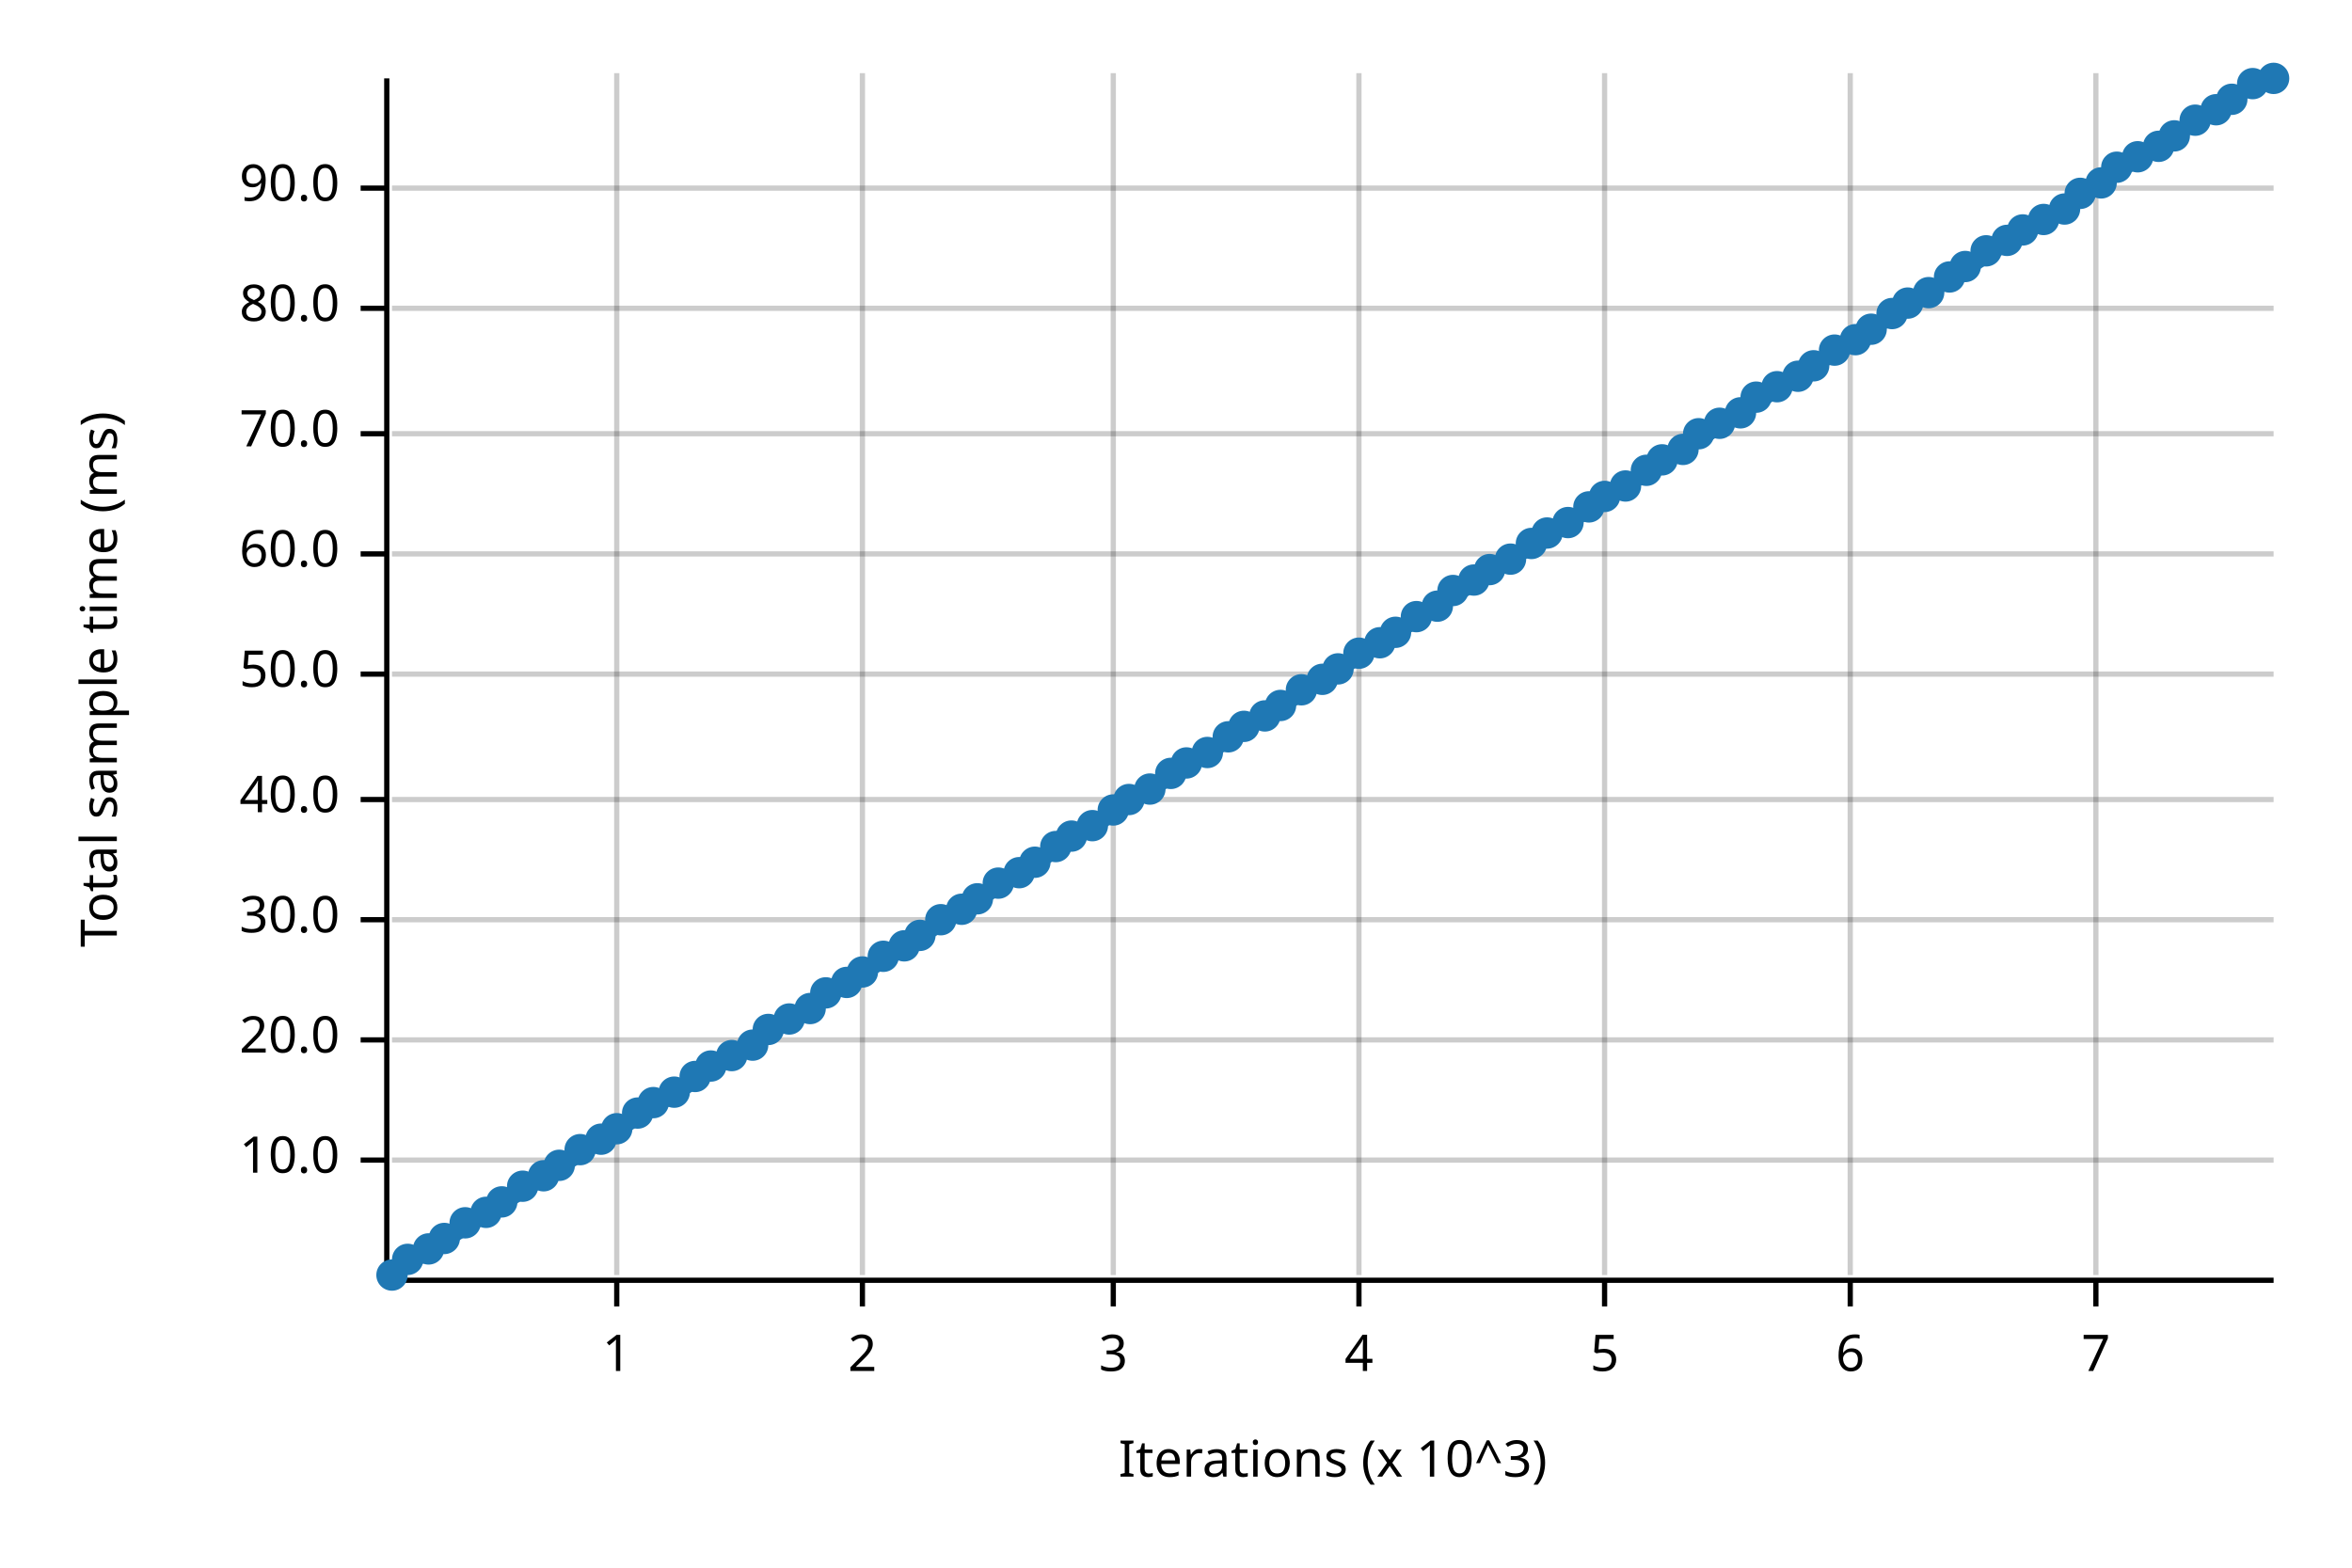
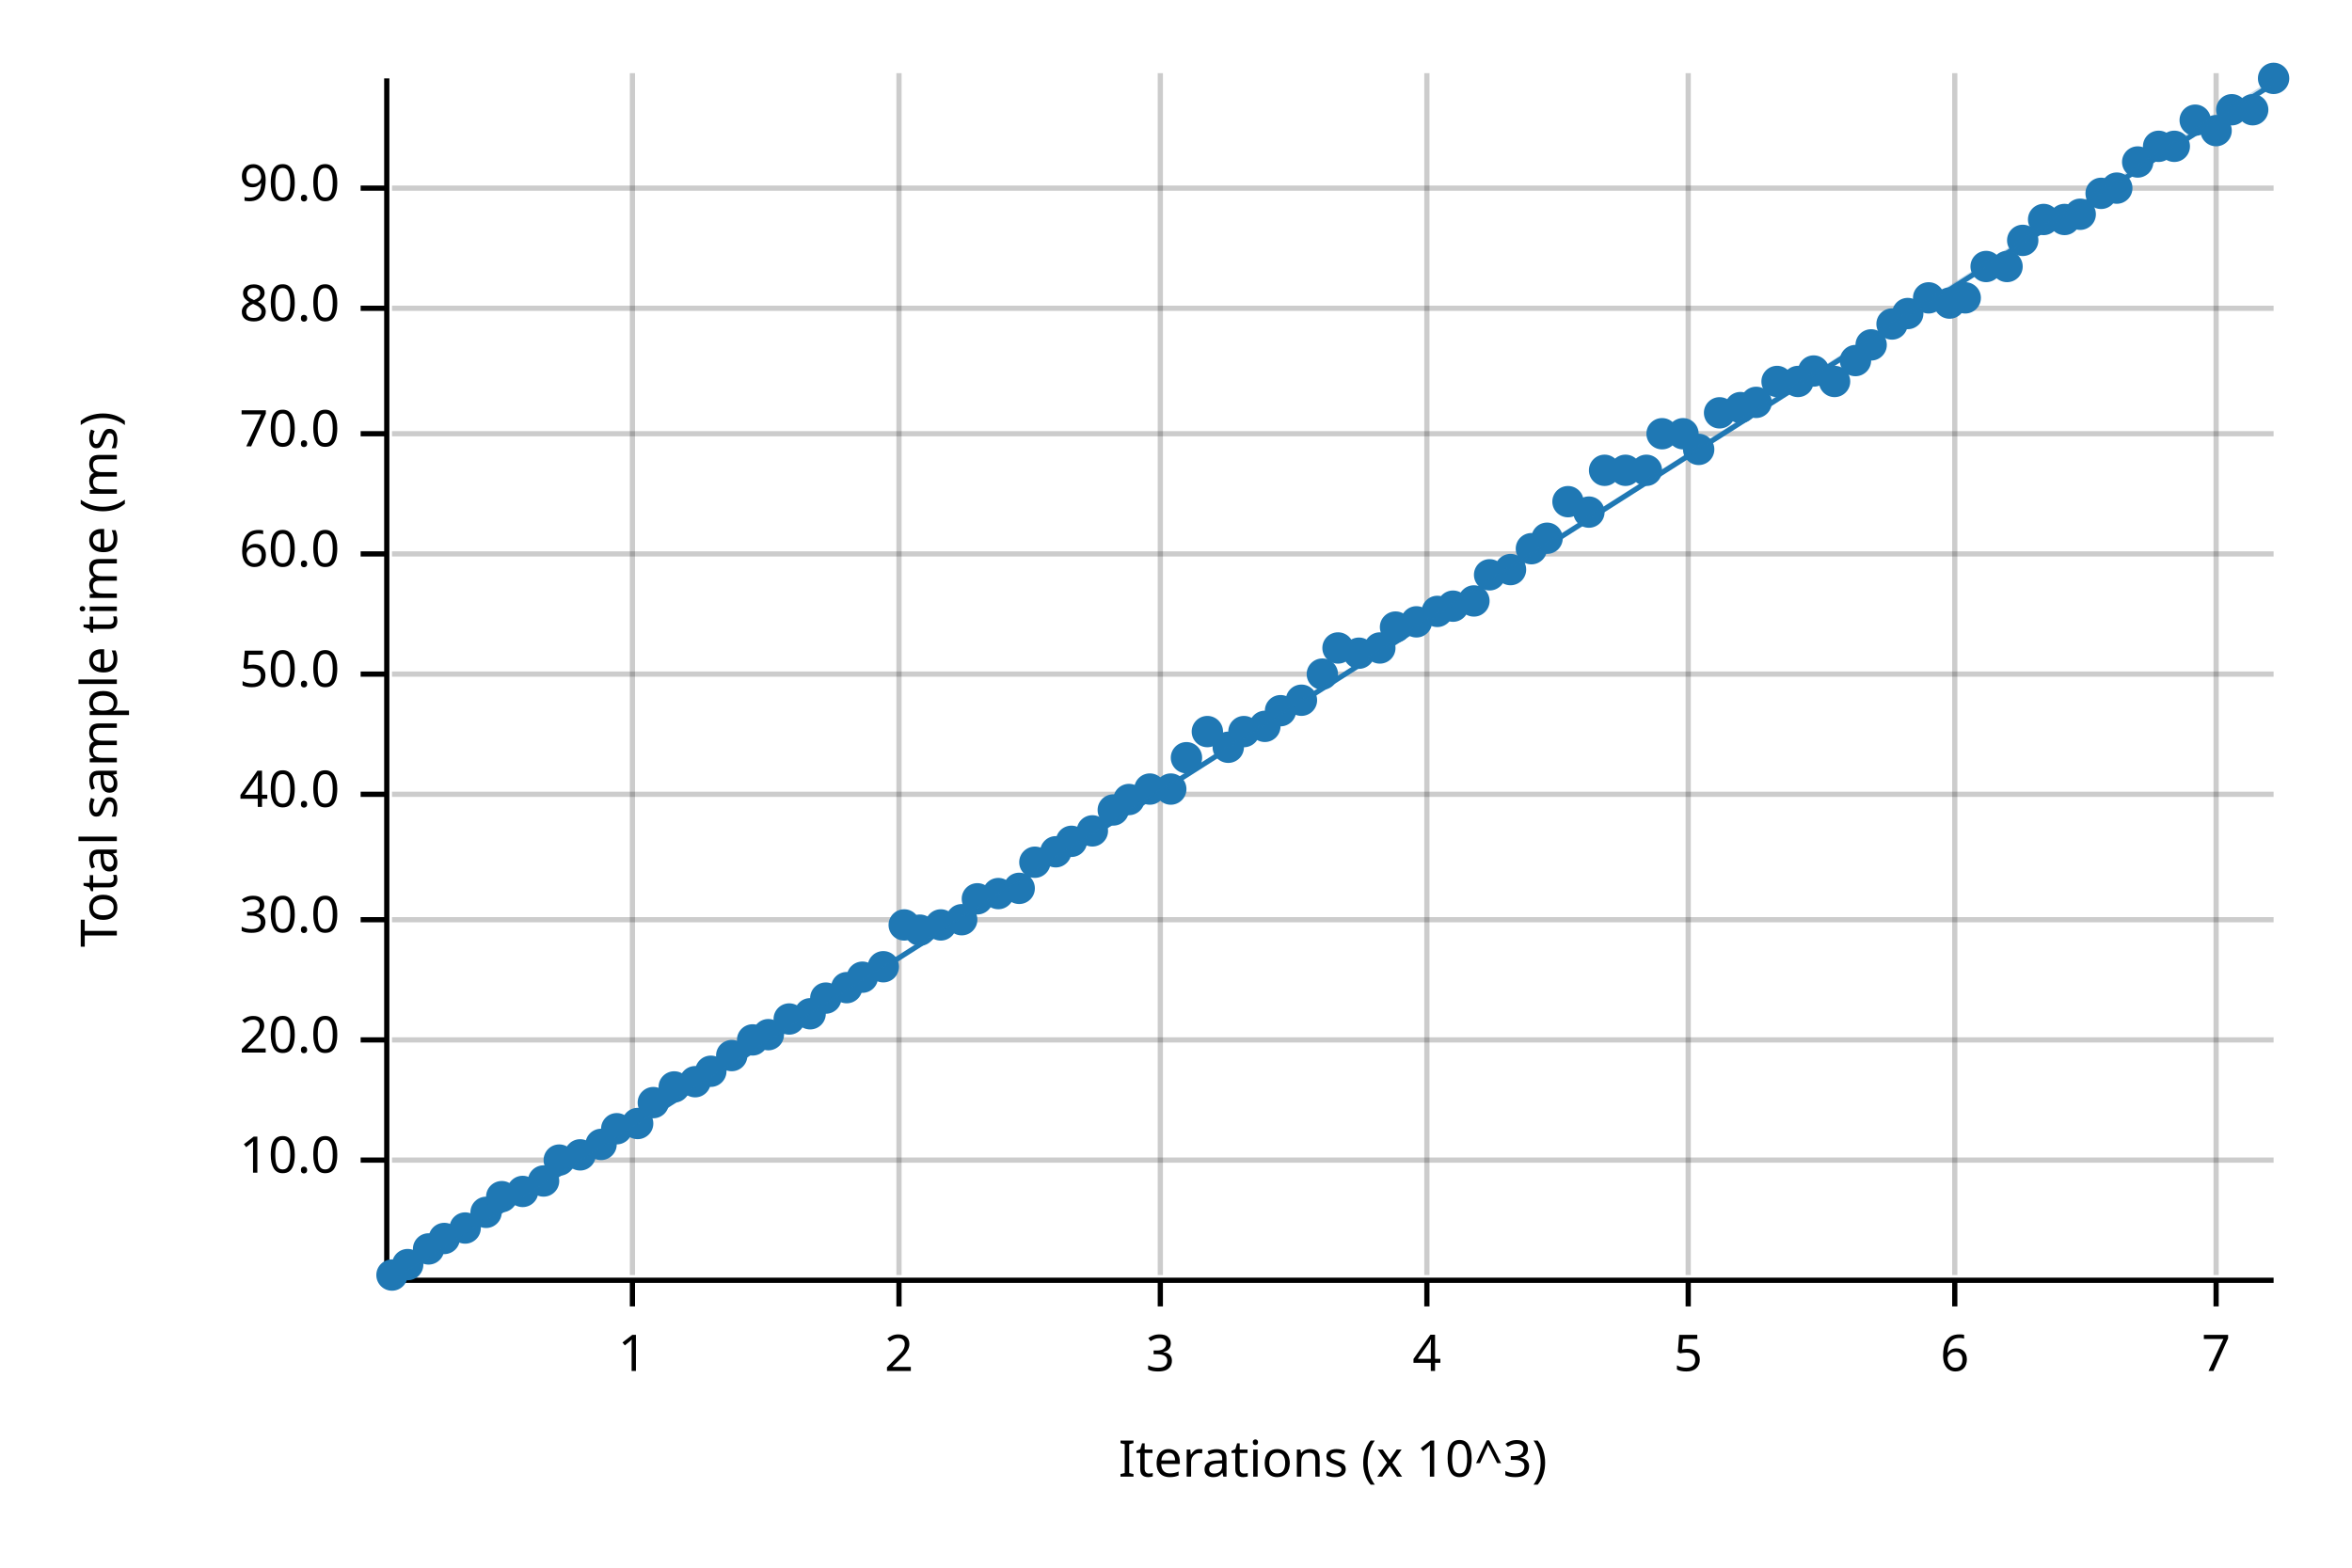
<svg xmlns="http://www.w3.org/2000/svg" width="450" height="300" viewBox="0 0 450 300">
  <text x="15" y="130" dy="0.76em" text-anchor="middle" font-family="sans-serif" font-size="9.677" opacity="1" fill="#000000" transform="rotate(270, 15, 130)">
Total sample time (ms)
</text>
  <text x="255" y="285" dy="-0.5ex" text-anchor="middle" font-family="sans-serif" font-size="9.677" opacity="1" fill="#000000">
Iterations (x 10^3)
</text>
-   <line opacity="0.2" stroke="#000000" stroke-width="1" x1="118" y1="244" x2="118" y2="14" />
-   <line opacity="0.2" stroke="#000000" stroke-width="1" x1="165" y1="244" x2="165" y2="14" />
-   <line opacity="0.2" stroke="#000000" stroke-width="1" x1="213" y1="244" x2="213" y2="14" />
-   <line opacity="0.2" stroke="#000000" stroke-width="1" x1="260" y1="244" x2="260" y2="14" />
-   <line opacity="0.2" stroke="#000000" stroke-width="1" x1="307" y1="244" x2="307" y2="14" />
-   <line opacity="0.2" stroke="#000000" stroke-width="1" x1="354" y1="244" x2="354" y2="14" />
-   <line opacity="0.2" stroke="#000000" stroke-width="1" x1="401" y1="244" x2="401" y2="14" />
+   <line opacity="0.2" stroke="#000000" stroke-width="1" x1="121" y1="244" x2="121" y2="14" />
+   <line opacity="0.2" stroke="#000000" stroke-width="1" x1="172" y1="244" x2="172" y2="14" />
+   <line opacity="0.2" stroke="#000000" stroke-width="1" x1="222" y1="244" x2="222" y2="14" />
+   <line opacity="0.2" stroke="#000000" stroke-width="1" x1="273" y1="244" x2="273" y2="14" />
+   <line opacity="0.2" stroke="#000000" stroke-width="1" x1="323" y1="244" x2="323" y2="14" />
+   <line opacity="0.2" stroke="#000000" stroke-width="1" x1="374" y1="244" x2="374" y2="14" />
+   <line opacity="0.2" stroke="#000000" stroke-width="1" x1="424" y1="244" x2="424" y2="14" />
  <line opacity="0.2" stroke="#000000" stroke-width="1" x1="75" y1="222" x2="435" y2="222" />
  <line opacity="0.2" stroke="#000000" stroke-width="1" x1="75" y1="199" x2="435" y2="199" />
  <line opacity="0.2" stroke="#000000" stroke-width="1" x1="75" y1="176" x2="435" y2="176" />
-   <line opacity="0.2" stroke="#000000" stroke-width="1" x1="75" y1="153" x2="435" y2="153" />
+   <line opacity="0.2" stroke="#000000" stroke-width="1" x1="75" y1="152" x2="435" y2="152" />
  <line opacity="0.2" stroke="#000000" stroke-width="1" x1="75" y1="129" x2="435" y2="129" />
  <line opacity="0.2" stroke="#000000" stroke-width="1" x1="75" y1="106" x2="435" y2="106" />
  <line opacity="0.2" stroke="#000000" stroke-width="1" x1="75" y1="83" x2="435" y2="83" />
  <line opacity="0.2" stroke="#000000" stroke-width="1" x1="75" y1="59" x2="435" y2="59" />
  <line opacity="0.2" stroke="#000000" stroke-width="1" x1="75" y1="36" x2="435" y2="36" />
  <polyline fill="none" opacity="1" stroke="#000000" stroke-width="1" points="74,15 74,245 " />
  <text x="65" y="222" dy="0.5ex" text-anchor="end" font-family="sans-serif" font-size="9.677" opacity="1" fill="#000000">
10.0
</text>
  <polyline fill="none" opacity="1" stroke="#000000" stroke-width="1" points="69,222 74,222 " />
  <text x="65" y="199" dy="0.5ex" text-anchor="end" font-family="sans-serif" font-size="9.677" opacity="1" fill="#000000">
20.0
</text>
  <polyline fill="none" opacity="1" stroke="#000000" stroke-width="1" points="69,199 74,199 " />
  <text x="65" y="176" dy="0.5ex" text-anchor="end" font-family="sans-serif" font-size="9.677" opacity="1" fill="#000000">
30.0
</text>
  <polyline fill="none" opacity="1" stroke="#000000" stroke-width="1" points="69,176 74,176 " />
-   <text x="65" y="153" dy="0.5ex" text-anchor="end" font-family="sans-serif" font-size="9.677" opacity="1" fill="#000000">
+   <text x="65" y="152" dy="0.5ex" text-anchor="end" font-family="sans-serif" font-size="9.677" opacity="1" fill="#000000">
40.0
</text>
-   <polyline fill="none" opacity="1" stroke="#000000" stroke-width="1" points="69,153 74,153 " />
+   <polyline fill="none" opacity="1" stroke="#000000" stroke-width="1" points="69,152 74,152 " />
  <text x="65" y="129" dy="0.5ex" text-anchor="end" font-family="sans-serif" font-size="9.677" opacity="1" fill="#000000">
50.0
</text>
  <polyline fill="none" opacity="1" stroke="#000000" stroke-width="1" points="69,129 74,129 " />
  <text x="65" y="106" dy="0.5ex" text-anchor="end" font-family="sans-serif" font-size="9.677" opacity="1" fill="#000000">
60.0
</text>
  <polyline fill="none" opacity="1" stroke="#000000" stroke-width="1" points="69,106 74,106 " />
  <text x="65" y="83" dy="0.5ex" text-anchor="end" font-family="sans-serif" font-size="9.677" opacity="1" fill="#000000">
70.0
</text>
  <polyline fill="none" opacity="1" stroke="#000000" stroke-width="1" points="69,83 74,83 " />
  <text x="65" y="59" dy="0.5ex" text-anchor="end" font-family="sans-serif" font-size="9.677" opacity="1" fill="#000000">
80.0
</text>
  <polyline fill="none" opacity="1" stroke="#000000" stroke-width="1" points="69,59 74,59 " />
  <text x="65" y="36" dy="0.5ex" text-anchor="end" font-family="sans-serif" font-size="9.677" opacity="1" fill="#000000">
90.0
</text>
  <polyline fill="none" opacity="1" stroke="#000000" stroke-width="1" points="69,36 74,36 " />
  <polyline fill="none" opacity="1" stroke="#000000" stroke-width="1" points="75,245 435,245 " />
-   <text x="118" y="255" dy="0.76em" text-anchor="middle" font-family="sans-serif" font-size="9.677" opacity="1" fill="#000000">
+   <text x="121" y="255" dy="0.76em" text-anchor="middle" font-family="sans-serif" font-size="9.677" opacity="1" fill="#000000">
1
</text>
-   <polyline fill="none" opacity="1" stroke="#000000" stroke-width="1" points="118,245 118,250 " />
-   <text x="165" y="255" dy="0.76em" text-anchor="middle" font-family="sans-serif" font-size="9.677" opacity="1" fill="#000000">
+   <polyline fill="none" opacity="1" stroke="#000000" stroke-width="1" points="121,245 121,250 " />
+   <text x="172" y="255" dy="0.76em" text-anchor="middle" font-family="sans-serif" font-size="9.677" opacity="1" fill="#000000">
2
</text>
-   <polyline fill="none" opacity="1" stroke="#000000" stroke-width="1" points="165,245 165,250 " />
-   <text x="213" y="255" dy="0.76em" text-anchor="middle" font-family="sans-serif" font-size="9.677" opacity="1" fill="#000000">
+   <polyline fill="none" opacity="1" stroke="#000000" stroke-width="1" points="172,245 172,250 " />
+   <text x="222" y="255" dy="0.76em" text-anchor="middle" font-family="sans-serif" font-size="9.677" opacity="1" fill="#000000">
3
</text>
-   <polyline fill="none" opacity="1" stroke="#000000" stroke-width="1" points="213,245 213,250 " />
-   <text x="260" y="255" dy="0.76em" text-anchor="middle" font-family="sans-serif" font-size="9.677" opacity="1" fill="#000000">
+   <polyline fill="none" opacity="1" stroke="#000000" stroke-width="1" points="222,245 222,250 " />
+   <text x="273" y="255" dy="0.76em" text-anchor="middle" font-family="sans-serif" font-size="9.677" opacity="1" fill="#000000">
4
</text>
-   <polyline fill="none" opacity="1" stroke="#000000" stroke-width="1" points="260,245 260,250 " />
-   <text x="307" y="255" dy="0.76em" text-anchor="middle" font-family="sans-serif" font-size="9.677" opacity="1" fill="#000000">
+   <polyline fill="none" opacity="1" stroke="#000000" stroke-width="1" points="273,245 273,250 " />
+   <text x="323" y="255" dy="0.76em" text-anchor="middle" font-family="sans-serif" font-size="9.677" opacity="1" fill="#000000">
5
</text>
-   <polyline fill="none" opacity="1" stroke="#000000" stroke-width="1" points="307,245 307,250 " />
-   <text x="354" y="255" dy="0.76em" text-anchor="middle" font-family="sans-serif" font-size="9.677" opacity="1" fill="#000000">
+   <polyline fill="none" opacity="1" stroke="#000000" stroke-width="1" points="323,245 323,250 " />
+   <text x="374" y="255" dy="0.76em" text-anchor="middle" font-family="sans-serif" font-size="9.677" opacity="1" fill="#000000">
6
</text>
-   <polyline fill="none" opacity="1" stroke="#000000" stroke-width="1" points="354,245 354,250 " />
-   <text x="401" y="255" dy="0.76em" text-anchor="middle" font-family="sans-serif" font-size="9.677" opacity="1" fill="#000000">
+   <polyline fill="none" opacity="1" stroke="#000000" stroke-width="1" points="374,245 374,250 " />
+   <text x="424" y="255" dy="0.76em" text-anchor="middle" font-family="sans-serif" font-size="9.677" opacity="1" fill="#000000">
7
</text>
-   <polyline fill="none" opacity="1" stroke="#000000" stroke-width="1" points="401,245 401,250 " />
+   <polyline fill="none" opacity="1" stroke="#000000" stroke-width="1" points="424,245 424,250 " />
  <circle cx="75" cy="244" r="3" opacity="1" fill="#1F78B4" stroke="none" stroke-width="1" />
-   <circle cx="78" cy="241" r="3" opacity="1" fill="#1F78B4" stroke="none" stroke-width="1" />
+   <circle cx="78" cy="242" r="3" opacity="1" fill="#1F78B4" stroke="none" stroke-width="1" />
  <circle cx="82" cy="239" r="3" opacity="1" fill="#1F78B4" stroke="none" stroke-width="1" />
  <circle cx="85" cy="237" r="3" opacity="1" fill="#1F78B4" stroke="none" stroke-width="1" />
-   <circle cx="89" cy="234" r="3" opacity="1" fill="#1F78B4" stroke="none" stroke-width="1" />
+   <circle cx="89" cy="235" r="3" opacity="1" fill="#1F78B4" stroke="none" stroke-width="1" />
  <circle cx="93" cy="232" r="3" opacity="1" fill="#1F78B4" stroke="none" stroke-width="1" />
-   <circle cx="96" cy="230" r="3" opacity="1" fill="#1F78B4" stroke="none" stroke-width="1" />
-   <circle cx="100" cy="227" r="3" opacity="1" fill="#1F78B4" stroke="none" stroke-width="1" />
-   <circle cx="104" cy="225" r="3" opacity="1" fill="#1F78B4" stroke="none" stroke-width="1" />
-   <circle cx="107" cy="223" r="3" opacity="1" fill="#1F78B4" stroke="none" stroke-width="1" />
-   <circle cx="111" cy="220" r="3" opacity="1" fill="#1F78B4" stroke="none" stroke-width="1" />
-   <circle cx="115" cy="218" r="3" opacity="1" fill="#1F78B4" stroke="none" stroke-width="1" />
+   <circle cx="96" cy="229" r="3" opacity="1" fill="#1F78B4" stroke="none" stroke-width="1" />
+   <circle cx="100" cy="228" r="3" opacity="1" fill="#1F78B4" stroke="none" stroke-width="1" />
+   <circle cx="104" cy="226" r="3" opacity="1" fill="#1F78B4" stroke="none" stroke-width="1" />
+   <circle cx="107" cy="222" r="3" opacity="1" fill="#1F78B4" stroke="none" stroke-width="1" />
+   <circle cx="111" cy="221" r="3" opacity="1" fill="#1F78B4" stroke="none" stroke-width="1" />
+   <circle cx="115" cy="219" r="3" opacity="1" fill="#1F78B4" stroke="none" stroke-width="1" />
  <circle cx="118" cy="216" r="3" opacity="1" fill="#1F78B4" stroke="none" stroke-width="1" />
-   <circle cx="122" cy="213" r="3" opacity="1" fill="#1F78B4" stroke="none" stroke-width="1" />
+   <circle cx="122" cy="215" r="3" opacity="1" fill="#1F78B4" stroke="none" stroke-width="1" />
  <circle cx="125" cy="211" r="3" opacity="1" fill="#1F78B4" stroke="none" stroke-width="1" />
-   <circle cx="129" cy="209" r="3" opacity="1" fill="#1F78B4" stroke="none" stroke-width="1" />
-   <circle cx="133" cy="206" r="3" opacity="1" fill="#1F78B4" stroke="none" stroke-width="1" />
-   <circle cx="136" cy="204" r="3" opacity="1" fill="#1F78B4" stroke="none" stroke-width="1" />
+   <circle cx="129" cy="208" r="3" opacity="1" fill="#1F78B4" stroke="none" stroke-width="1" />
+   <circle cx="133" cy="207" r="3" opacity="1" fill="#1F78B4" stroke="none" stroke-width="1" />
+   <circle cx="136" cy="205" r="3" opacity="1" fill="#1F78B4" stroke="none" stroke-width="1" />
  <circle cx="140" cy="202" r="3" opacity="1" fill="#1F78B4" stroke="none" stroke-width="1" />
-   <circle cx="144" cy="200" r="3" opacity="1" fill="#1F78B4" stroke="none" stroke-width="1" />
-   <circle cx="147" cy="197" r="3" opacity="1" fill="#1F78B4" stroke="none" stroke-width="1" />
+   <circle cx="144" cy="199" r="3" opacity="1" fill="#1F78B4" stroke="none" stroke-width="1" />
+   <circle cx="147" cy="198" r="3" opacity="1" fill="#1F78B4" stroke="none" stroke-width="1" />
  <circle cx="151" cy="195" r="3" opacity="1" fill="#1F78B4" stroke="none" stroke-width="1" />
-   <circle cx="155" cy="193" r="3" opacity="1" fill="#1F78B4" stroke="none" stroke-width="1" />
-   <circle cx="158" cy="190" r="3" opacity="1" fill="#1F78B4" stroke="none" stroke-width="1" />
-   <circle cx="162" cy="188" r="3" opacity="1" fill="#1F78B4" stroke="none" stroke-width="1" />
-   <circle cx="165" cy="186" r="3" opacity="1" fill="#1F78B4" stroke="none" stroke-width="1" />
-   <circle cx="169" cy="183" r="3" opacity="1" fill="#1F78B4" stroke="none" stroke-width="1" />
-   <circle cx="173" cy="181" r="3" opacity="1" fill="#1F78B4" stroke="none" stroke-width="1" />
-   <circle cx="176" cy="179" r="3" opacity="1" fill="#1F78B4" stroke="none" stroke-width="1" />
-   <circle cx="180" cy="176" r="3" opacity="1" fill="#1F78B4" stroke="none" stroke-width="1" />
-   <circle cx="184" cy="174" r="3" opacity="1" fill="#1F78B4" stroke="none" stroke-width="1" />
+   <circle cx="155" cy="194" r="3" opacity="1" fill="#1F78B4" stroke="none" stroke-width="1" />
+   <circle cx="158" cy="191" r="3" opacity="1" fill="#1F78B4" stroke="none" stroke-width="1" />
+   <circle cx="162" cy="189" r="3" opacity="1" fill="#1F78B4" stroke="none" stroke-width="1" />
+   <circle cx="165" cy="187" r="3" opacity="1" fill="#1F78B4" stroke="none" stroke-width="1" />
+   <circle cx="169" cy="185" r="3" opacity="1" fill="#1F78B4" stroke="none" stroke-width="1" />
+   <circle cx="173" cy="177" r="3" opacity="1" fill="#1F78B4" stroke="none" stroke-width="1" />
+   <circle cx="176" cy="178" r="3" opacity="1" fill="#1F78B4" stroke="none" stroke-width="1" />
+   <circle cx="180" cy="177" r="3" opacity="1" fill="#1F78B4" stroke="none" stroke-width="1" />
+   <circle cx="184" cy="176" r="3" opacity="1" fill="#1F78B4" stroke="none" stroke-width="1" />
  <circle cx="187" cy="172" r="3" opacity="1" fill="#1F78B4" stroke="none" stroke-width="1" />
-   <circle cx="191" cy="169" r="3" opacity="1" fill="#1F78B4" stroke="none" stroke-width="1" />
-   <circle cx="195" cy="167" r="3" opacity="1" fill="#1F78B4" stroke="none" stroke-width="1" />
+   <circle cx="191" cy="171" r="3" opacity="1" fill="#1F78B4" stroke="none" stroke-width="1" />
+   <circle cx="195" cy="170" r="3" opacity="1" fill="#1F78B4" stroke="none" stroke-width="1" />
  <circle cx="198" cy="165" r="3" opacity="1" fill="#1F78B4" stroke="none" stroke-width="1" />
-   <circle cx="202" cy="162" r="3" opacity="1" fill="#1F78B4" stroke="none" stroke-width="1" />
-   <circle cx="205" cy="160" r="3" opacity="1" fill="#1F78B4" stroke="none" stroke-width="1" />
-   <circle cx="209" cy="158" r="3" opacity="1" fill="#1F78B4" stroke="none" stroke-width="1" />
+   <circle cx="202" cy="163" r="3" opacity="1" fill="#1F78B4" stroke="none" stroke-width="1" />
+   <circle cx="205" cy="161" r="3" opacity="1" fill="#1F78B4" stroke="none" stroke-width="1" />
+   <circle cx="209" cy="159" r="3" opacity="1" fill="#1F78B4" stroke="none" stroke-width="1" />
  <circle cx="213" cy="155" r="3" opacity="1" fill="#1F78B4" stroke="none" stroke-width="1" />
  <circle cx="216" cy="153" r="3" opacity="1" fill="#1F78B4" stroke="none" stroke-width="1" />
  <circle cx="220" cy="151" r="3" opacity="1" fill="#1F78B4" stroke="none" stroke-width="1" />
-   <circle cx="224" cy="148" r="3" opacity="1" fill="#1F78B4" stroke="none" stroke-width="1" />
-   <circle cx="227" cy="146" r="3" opacity="1" fill="#1F78B4" stroke="none" stroke-width="1" />
-   <circle cx="231" cy="144" r="3" opacity="1" fill="#1F78B4" stroke="none" stroke-width="1" />
-   <circle cx="235" cy="141" r="3" opacity="1" fill="#1F78B4" stroke="none" stroke-width="1" />
-   <circle cx="238" cy="139" r="3" opacity="1" fill="#1F78B4" stroke="none" stroke-width="1" />
-   <circle cx="242" cy="137" r="3" opacity="1" fill="#1F78B4" stroke="none" stroke-width="1" />
-   <circle cx="245" cy="135" r="3" opacity="1" fill="#1F78B4" stroke="none" stroke-width="1" />
-   <circle cx="249" cy="132" r="3" opacity="1" fill="#1F78B4" stroke="none" stroke-width="1" />
-   <circle cx="253" cy="130" r="3" opacity="1" fill="#1F78B4" stroke="none" stroke-width="1" />
-   <circle cx="256" cy="128" r="3" opacity="1" fill="#1F78B4" stroke="none" stroke-width="1" />
+   <circle cx="224" cy="151" r="3" opacity="1" fill="#1F78B4" stroke="none" stroke-width="1" />
+   <circle cx="227" cy="145" r="3" opacity="1" fill="#1F78B4" stroke="none" stroke-width="1" />
+   <circle cx="231" cy="140" r="3" opacity="1" fill="#1F78B4" stroke="none" stroke-width="1" />
+   <circle cx="235" cy="143" r="3" opacity="1" fill="#1F78B4" stroke="none" stroke-width="1" />
+   <circle cx="238" cy="140" r="3" opacity="1" fill="#1F78B4" stroke="none" stroke-width="1" />
+   <circle cx="242" cy="139" r="3" opacity="1" fill="#1F78B4" stroke="none" stroke-width="1" />
+   <circle cx="245" cy="136" r="3" opacity="1" fill="#1F78B4" stroke="none" stroke-width="1" />
+   <circle cx="249" cy="134" r="3" opacity="1" fill="#1F78B4" stroke="none" stroke-width="1" />
+   <circle cx="253" cy="129" r="3" opacity="1" fill="#1F78B4" stroke="none" stroke-width="1" />
+   <circle cx="256" cy="124" r="3" opacity="1" fill="#1F78B4" stroke="none" stroke-width="1" />
  <circle cx="260" cy="125" r="3" opacity="1" fill="#1F78B4" stroke="none" stroke-width="1" />
-   <circle cx="264" cy="123" r="3" opacity="1" fill="#1F78B4" stroke="none" stroke-width="1" />
-   <circle cx="267" cy="121" r="3" opacity="1" fill="#1F78B4" stroke="none" stroke-width="1" />
-   <circle cx="271" cy="118" r="3" opacity="1" fill="#1F78B4" stroke="none" stroke-width="1" />
-   <circle cx="275" cy="116" r="3" opacity="1" fill="#1F78B4" stroke="none" stroke-width="1" />
-   <circle cx="278" cy="113" r="3" opacity="1" fill="#1F78B4" stroke="none" stroke-width="1" />
-   <circle cx="282" cy="111" r="3" opacity="1" fill="#1F78B4" stroke="none" stroke-width="1" />
-   <circle cx="285" cy="109" r="3" opacity="1" fill="#1F78B4" stroke="none" stroke-width="1" />
-   <circle cx="289" cy="107" r="3" opacity="1" fill="#1F78B4" stroke="none" stroke-width="1" />
-   <circle cx="293" cy="104" r="3" opacity="1" fill="#1F78B4" stroke="none" stroke-width="1" />
-   <circle cx="296" cy="102" r="3" opacity="1" fill="#1F78B4" stroke="none" stroke-width="1" />
-   <circle cx="300" cy="100" r="3" opacity="1" fill="#1F78B4" stroke="none" stroke-width="1" />
-   <circle cx="304" cy="97" r="3" opacity="1" fill="#1F78B4" stroke="none" stroke-width="1" />
-   <circle cx="307" cy="95" r="3" opacity="1" fill="#1F78B4" stroke="none" stroke-width="1" />
-   <circle cx="311" cy="93" r="3" opacity="1" fill="#1F78B4" stroke="none" stroke-width="1" />
+   <circle cx="264" cy="124" r="3" opacity="1" fill="#1F78B4" stroke="none" stroke-width="1" />
+   <circle cx="267" cy="120" r="3" opacity="1" fill="#1F78B4" stroke="none" stroke-width="1" />
+   <circle cx="271" cy="119" r="3" opacity="1" fill="#1F78B4" stroke="none" stroke-width="1" />
+   <circle cx="275" cy="117" r="3" opacity="1" fill="#1F78B4" stroke="none" stroke-width="1" />
+   <circle cx="278" cy="116" r="3" opacity="1" fill="#1F78B4" stroke="none" stroke-width="1" />
+   <circle cx="282" cy="115" r="3" opacity="1" fill="#1F78B4" stroke="none" stroke-width="1" />
+   <circle cx="285" cy="110" r="3" opacity="1" fill="#1F78B4" stroke="none" stroke-width="1" />
+   <circle cx="289" cy="109" r="3" opacity="1" fill="#1F78B4" stroke="none" stroke-width="1" />
+   <circle cx="293" cy="105" r="3" opacity="1" fill="#1F78B4" stroke="none" stroke-width="1" />
+   <circle cx="296" cy="103" r="3" opacity="1" fill="#1F78B4" stroke="none" stroke-width="1" />
+   <circle cx="300" cy="96" r="3" opacity="1" fill="#1F78B4" stroke="none" stroke-width="1" />
+   <circle cx="304" cy="98" r="3" opacity="1" fill="#1F78B4" stroke="none" stroke-width="1" />
+   <circle cx="307" cy="90" r="3" opacity="1" fill="#1F78B4" stroke="none" stroke-width="1" />
+   <circle cx="311" cy="90" r="3" opacity="1" fill="#1F78B4" stroke="none" stroke-width="1" />
  <circle cx="315" cy="90" r="3" opacity="1" fill="#1F78B4" stroke="none" stroke-width="1" />
-   <circle cx="318" cy="88" r="3" opacity="1" fill="#1F78B4" stroke="none" stroke-width="1" />
-   <circle cx="322" cy="86" r="3" opacity="1" fill="#1F78B4" stroke="none" stroke-width="1" />
-   <circle cx="325" cy="83" r="3" opacity="1" fill="#1F78B4" stroke="none" stroke-width="1" />
-   <circle cx="329" cy="81" r="3" opacity="1" fill="#1F78B4" stroke="none" stroke-width="1" />
-   <circle cx="333" cy="79" r="3" opacity="1" fill="#1F78B4" stroke="none" stroke-width="1" />
-   <circle cx="336" cy="76" r="3" opacity="1" fill="#1F78B4" stroke="none" stroke-width="1" />
-   <circle cx="340" cy="74" r="3" opacity="1" fill="#1F78B4" stroke="none" stroke-width="1" />
-   <circle cx="344" cy="72" r="3" opacity="1" fill="#1F78B4" stroke="none" stroke-width="1" />
-   <circle cx="347" cy="70" r="3" opacity="1" fill="#1F78B4" stroke="none" stroke-width="1" />
-   <circle cx="351" cy="67" r="3" opacity="1" fill="#1F78B4" stroke="none" stroke-width="1" />
-   <circle cx="355" cy="65" r="3" opacity="1" fill="#1F78B4" stroke="none" stroke-width="1" />
-   <circle cx="358" cy="63" r="3" opacity="1" fill="#1F78B4" stroke="none" stroke-width="1" />
-   <circle cx="362" cy="60" r="3" opacity="1" fill="#1F78B4" stroke="none" stroke-width="1" />
-   <circle cx="365" cy="58" r="3" opacity="1" fill="#1F78B4" stroke="none" stroke-width="1" />
-   <circle cx="369" cy="56" r="3" opacity="1" fill="#1F78B4" stroke="none" stroke-width="1" />
-   <circle cx="373" cy="53" r="3" opacity="1" fill="#1F78B4" stroke="none" stroke-width="1" />
-   <circle cx="376" cy="51" r="3" opacity="1" fill="#1F78B4" stroke="none" stroke-width="1" />
-   <circle cx="380" cy="48" r="3" opacity="1" fill="#1F78B4" stroke="none" stroke-width="1" />
-   <circle cx="384" cy="46" r="3" opacity="1" fill="#1F78B4" stroke="none" stroke-width="1" />
-   <circle cx="387" cy="44" r="3" opacity="1" fill="#1F78B4" stroke="none" stroke-width="1" />
+   <circle cx="318" cy="83" r="3" opacity="1" fill="#1F78B4" stroke="none" stroke-width="1" />
+   <circle cx="322" cy="83" r="3" opacity="1" fill="#1F78B4" stroke="none" stroke-width="1" />
+   <circle cx="325" cy="86" r="3" opacity="1" fill="#1F78B4" stroke="none" stroke-width="1" />
+   <circle cx="329" cy="79" r="3" opacity="1" fill="#1F78B4" stroke="none" stroke-width="1" />
+   <circle cx="333" cy="78" r="3" opacity="1" fill="#1F78B4" stroke="none" stroke-width="1" />
+   <circle cx="336" cy="77" r="3" opacity="1" fill="#1F78B4" stroke="none" stroke-width="1" />
+   <circle cx="340" cy="73" r="3" opacity="1" fill="#1F78B4" stroke="none" stroke-width="1" />
+   <circle cx="344" cy="73" r="3" opacity="1" fill="#1F78B4" stroke="none" stroke-width="1" />
+   <circle cx="347" cy="71" r="3" opacity="1" fill="#1F78B4" stroke="none" stroke-width="1" />
+   <circle cx="351" cy="73" r="3" opacity="1" fill="#1F78B4" stroke="none" stroke-width="1" />
+   <circle cx="355" cy="69" r="3" opacity="1" fill="#1F78B4" stroke="none" stroke-width="1" />
+   <circle cx="358" cy="66" r="3" opacity="1" fill="#1F78B4" stroke="none" stroke-width="1" />
+   <circle cx="362" cy="62" r="3" opacity="1" fill="#1F78B4" stroke="none" stroke-width="1" />
+   <circle cx="365" cy="60" r="3" opacity="1" fill="#1F78B4" stroke="none" stroke-width="1" />
+   <circle cx="369" cy="57" r="3" opacity="1" fill="#1F78B4" stroke="none" stroke-width="1" />
+   <circle cx="373" cy="58" r="3" opacity="1" fill="#1F78B4" stroke="none" stroke-width="1" />
+   <circle cx="376" cy="57" r="3" opacity="1" fill="#1F78B4" stroke="none" stroke-width="1" />
+   <circle cx="380" cy="51" r="3" opacity="1" fill="#1F78B4" stroke="none" stroke-width="1" />
+   <circle cx="384" cy="51" r="3" opacity="1" fill="#1F78B4" stroke="none" stroke-width="1" />
+   <circle cx="387" cy="46" r="3" opacity="1" fill="#1F78B4" stroke="none" stroke-width="1" />
  <circle cx="391" cy="42" r="3" opacity="1" fill="#1F78B4" stroke="none" stroke-width="1" />
-   <circle cx="395" cy="40" r="3" opacity="1" fill="#1F78B4" stroke="none" stroke-width="1" />
-   <circle cx="398" cy="37" r="3" opacity="1" fill="#1F78B4" stroke="none" stroke-width="1" />
-   <circle cx="402" cy="35" r="3" opacity="1" fill="#1F78B4" stroke="none" stroke-width="1" />
-   <circle cx="405" cy="32" r="3" opacity="1" fill="#1F78B4" stroke="none" stroke-width="1" />
-   <circle cx="409" cy="30" r="3" opacity="1" fill="#1F78B4" stroke="none" stroke-width="1" />
+   <circle cx="395" cy="42" r="3" opacity="1" fill="#1F78B4" stroke="none" stroke-width="1" />
+   <circle cx="398" cy="41" r="3" opacity="1" fill="#1F78B4" stroke="none" stroke-width="1" />
+   <circle cx="402" cy="37" r="3" opacity="1" fill="#1F78B4" stroke="none" stroke-width="1" />
+   <circle cx="405" cy="36" r="3" opacity="1" fill="#1F78B4" stroke="none" stroke-width="1" />
+   <circle cx="409" cy="31" r="3" opacity="1" fill="#1F78B4" stroke="none" stroke-width="1" />
  <circle cx="413" cy="28" r="3" opacity="1" fill="#1F78B4" stroke="none" stroke-width="1" />
-   <circle cx="416" cy="26" r="3" opacity="1" fill="#1F78B4" stroke="none" stroke-width="1" />
+   <circle cx="416" cy="28" r="3" opacity="1" fill="#1F78B4" stroke="none" stroke-width="1" />
  <circle cx="420" cy="23" r="3" opacity="1" fill="#1F78B4" stroke="none" stroke-width="1" />
-   <circle cx="424" cy="21" r="3" opacity="1" fill="#1F78B4" stroke="none" stroke-width="1" />
-   <circle cx="427" cy="19" r="3" opacity="1" fill="#1F78B4" stroke="none" stroke-width="1" />
-   <circle cx="431" cy="16" r="3" opacity="1" fill="#1F78B4" stroke="none" stroke-width="1" />
+   <circle cx="424" cy="25" r="3" opacity="1" fill="#1F78B4" stroke="none" stroke-width="1" />
+   <circle cx="427" cy="21" r="3" opacity="1" fill="#1F78B4" stroke="none" stroke-width="1" />
+   <circle cx="431" cy="21" r="3" opacity="1" fill="#1F78B4" stroke="none" stroke-width="1" />
  <circle cx="435" cy="15" r="3" opacity="1" fill="#1F78B4" stroke="none" stroke-width="1" />
-   <polyline fill="none" opacity="1" stroke="#1F78B4" stroke-width="1" points="75,245 435,15 " />
-   <polygon opacity="0.25" fill="#1F78B4" points="75,245 435,15 435,15 " />
+   <polyline fill="none" opacity="1" stroke="#1F78B4" stroke-width="1" points="75,245 435,16 " />
+   <polygon opacity="0.25" fill="#1F78B4" points="75,245 435,16 435,15 " />
</svg>
